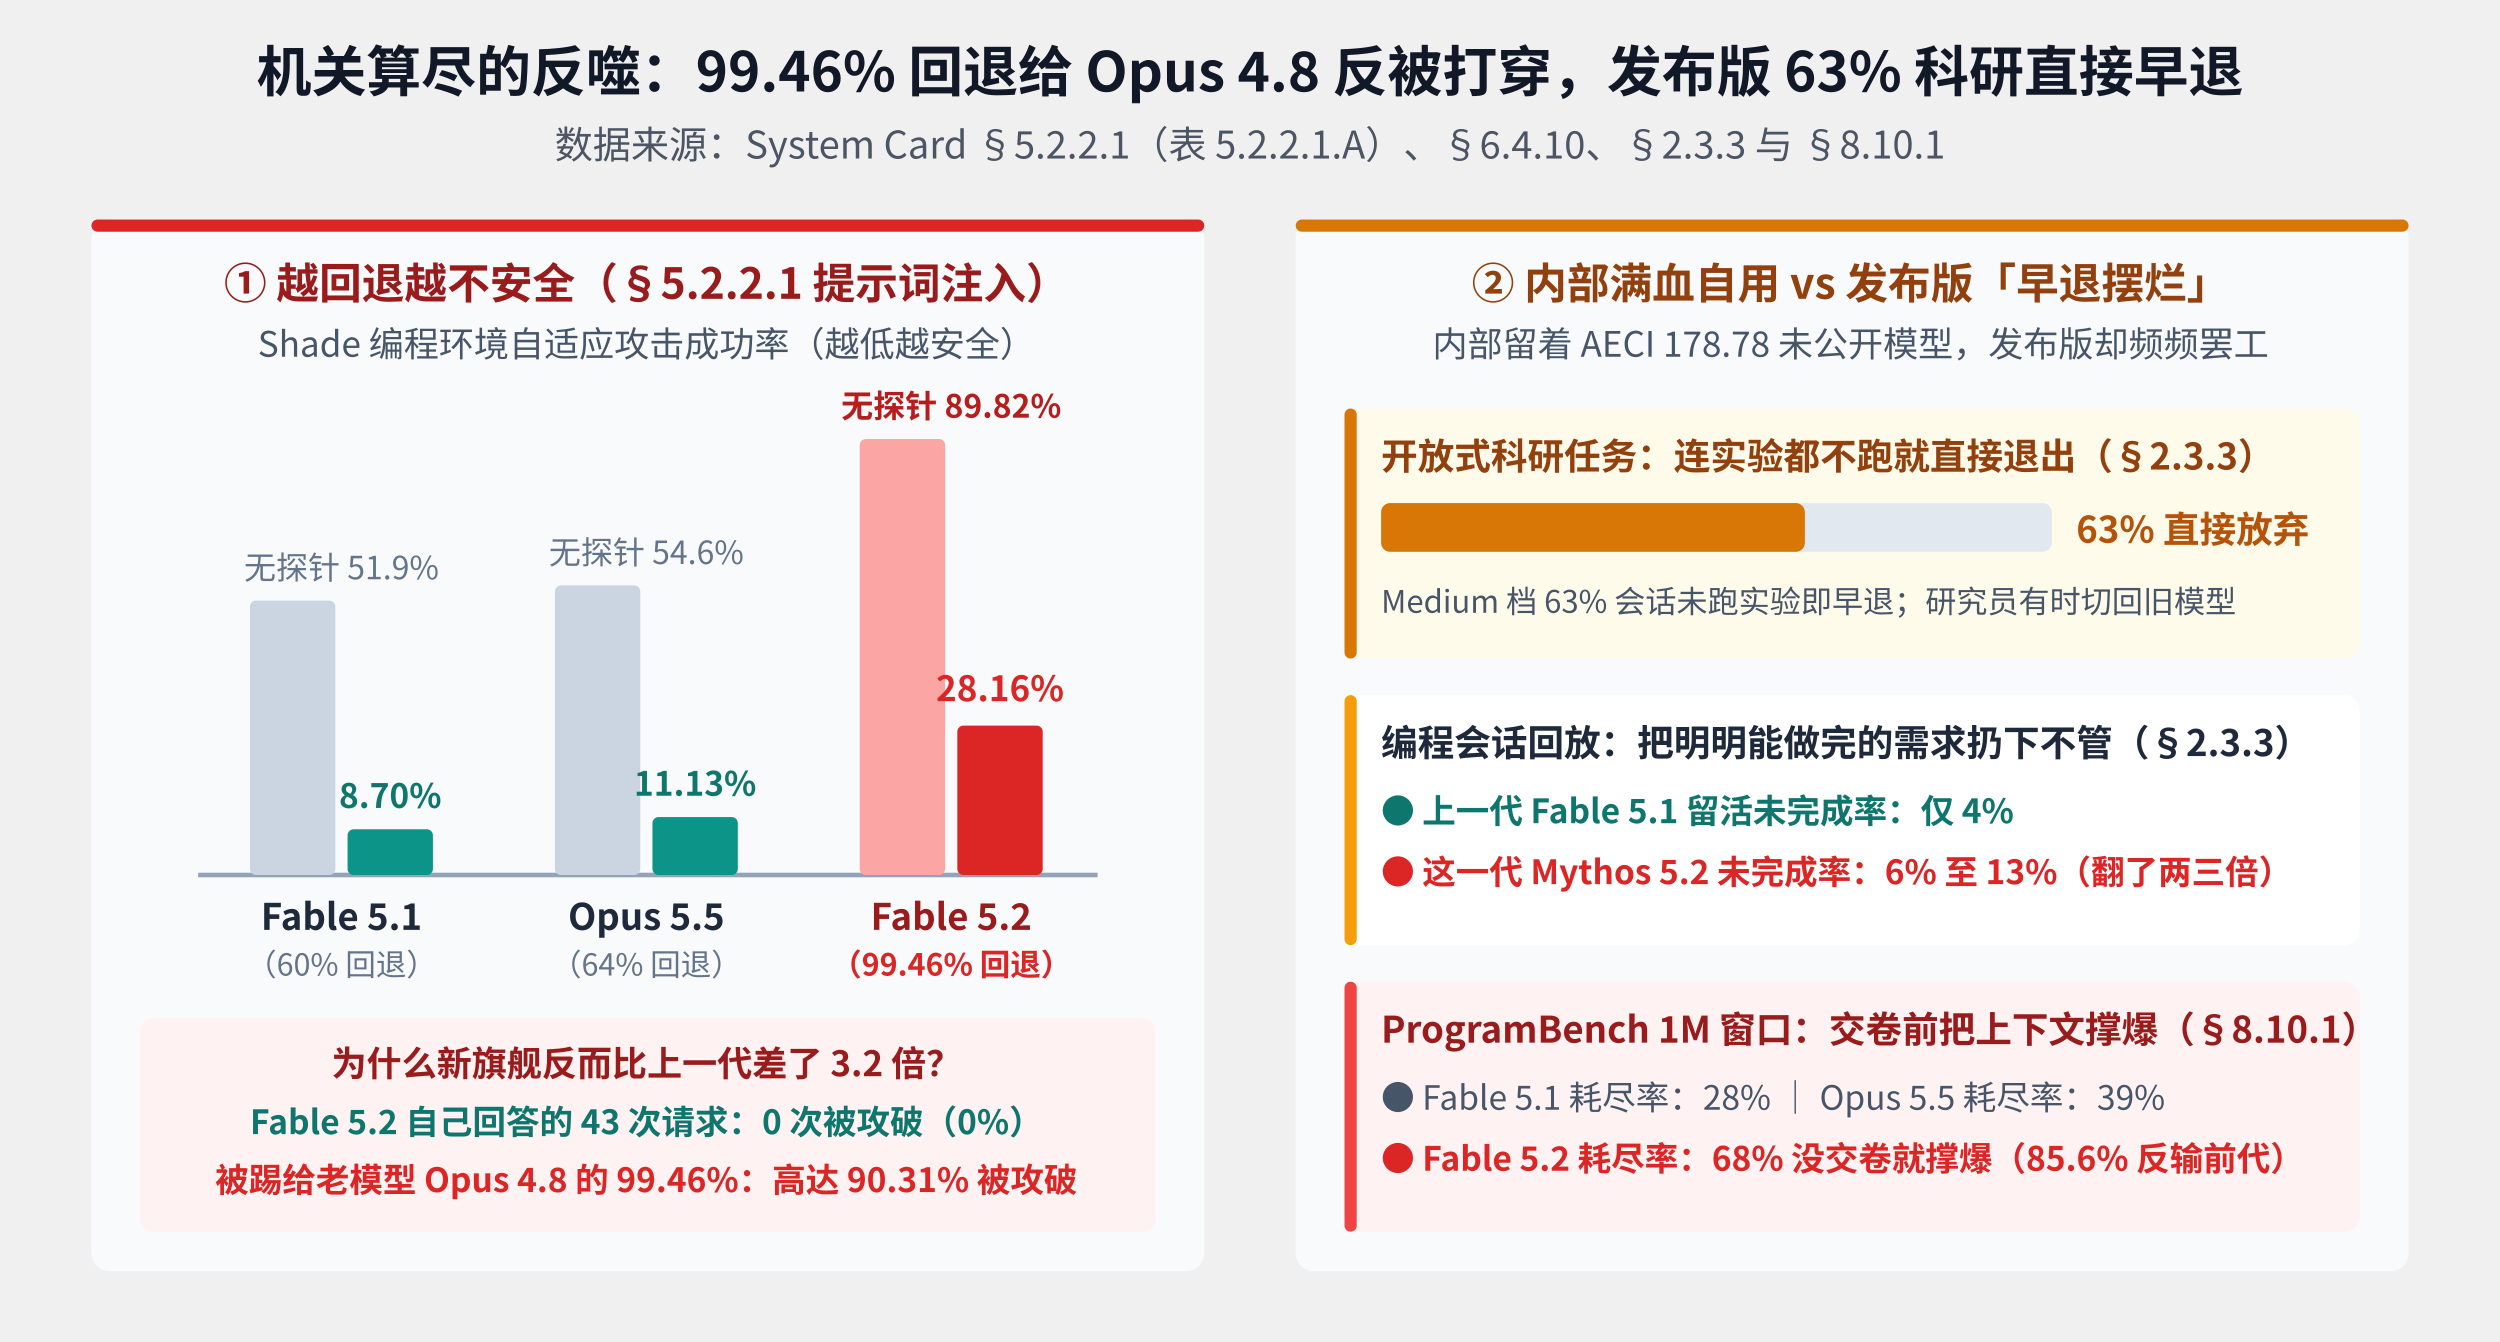
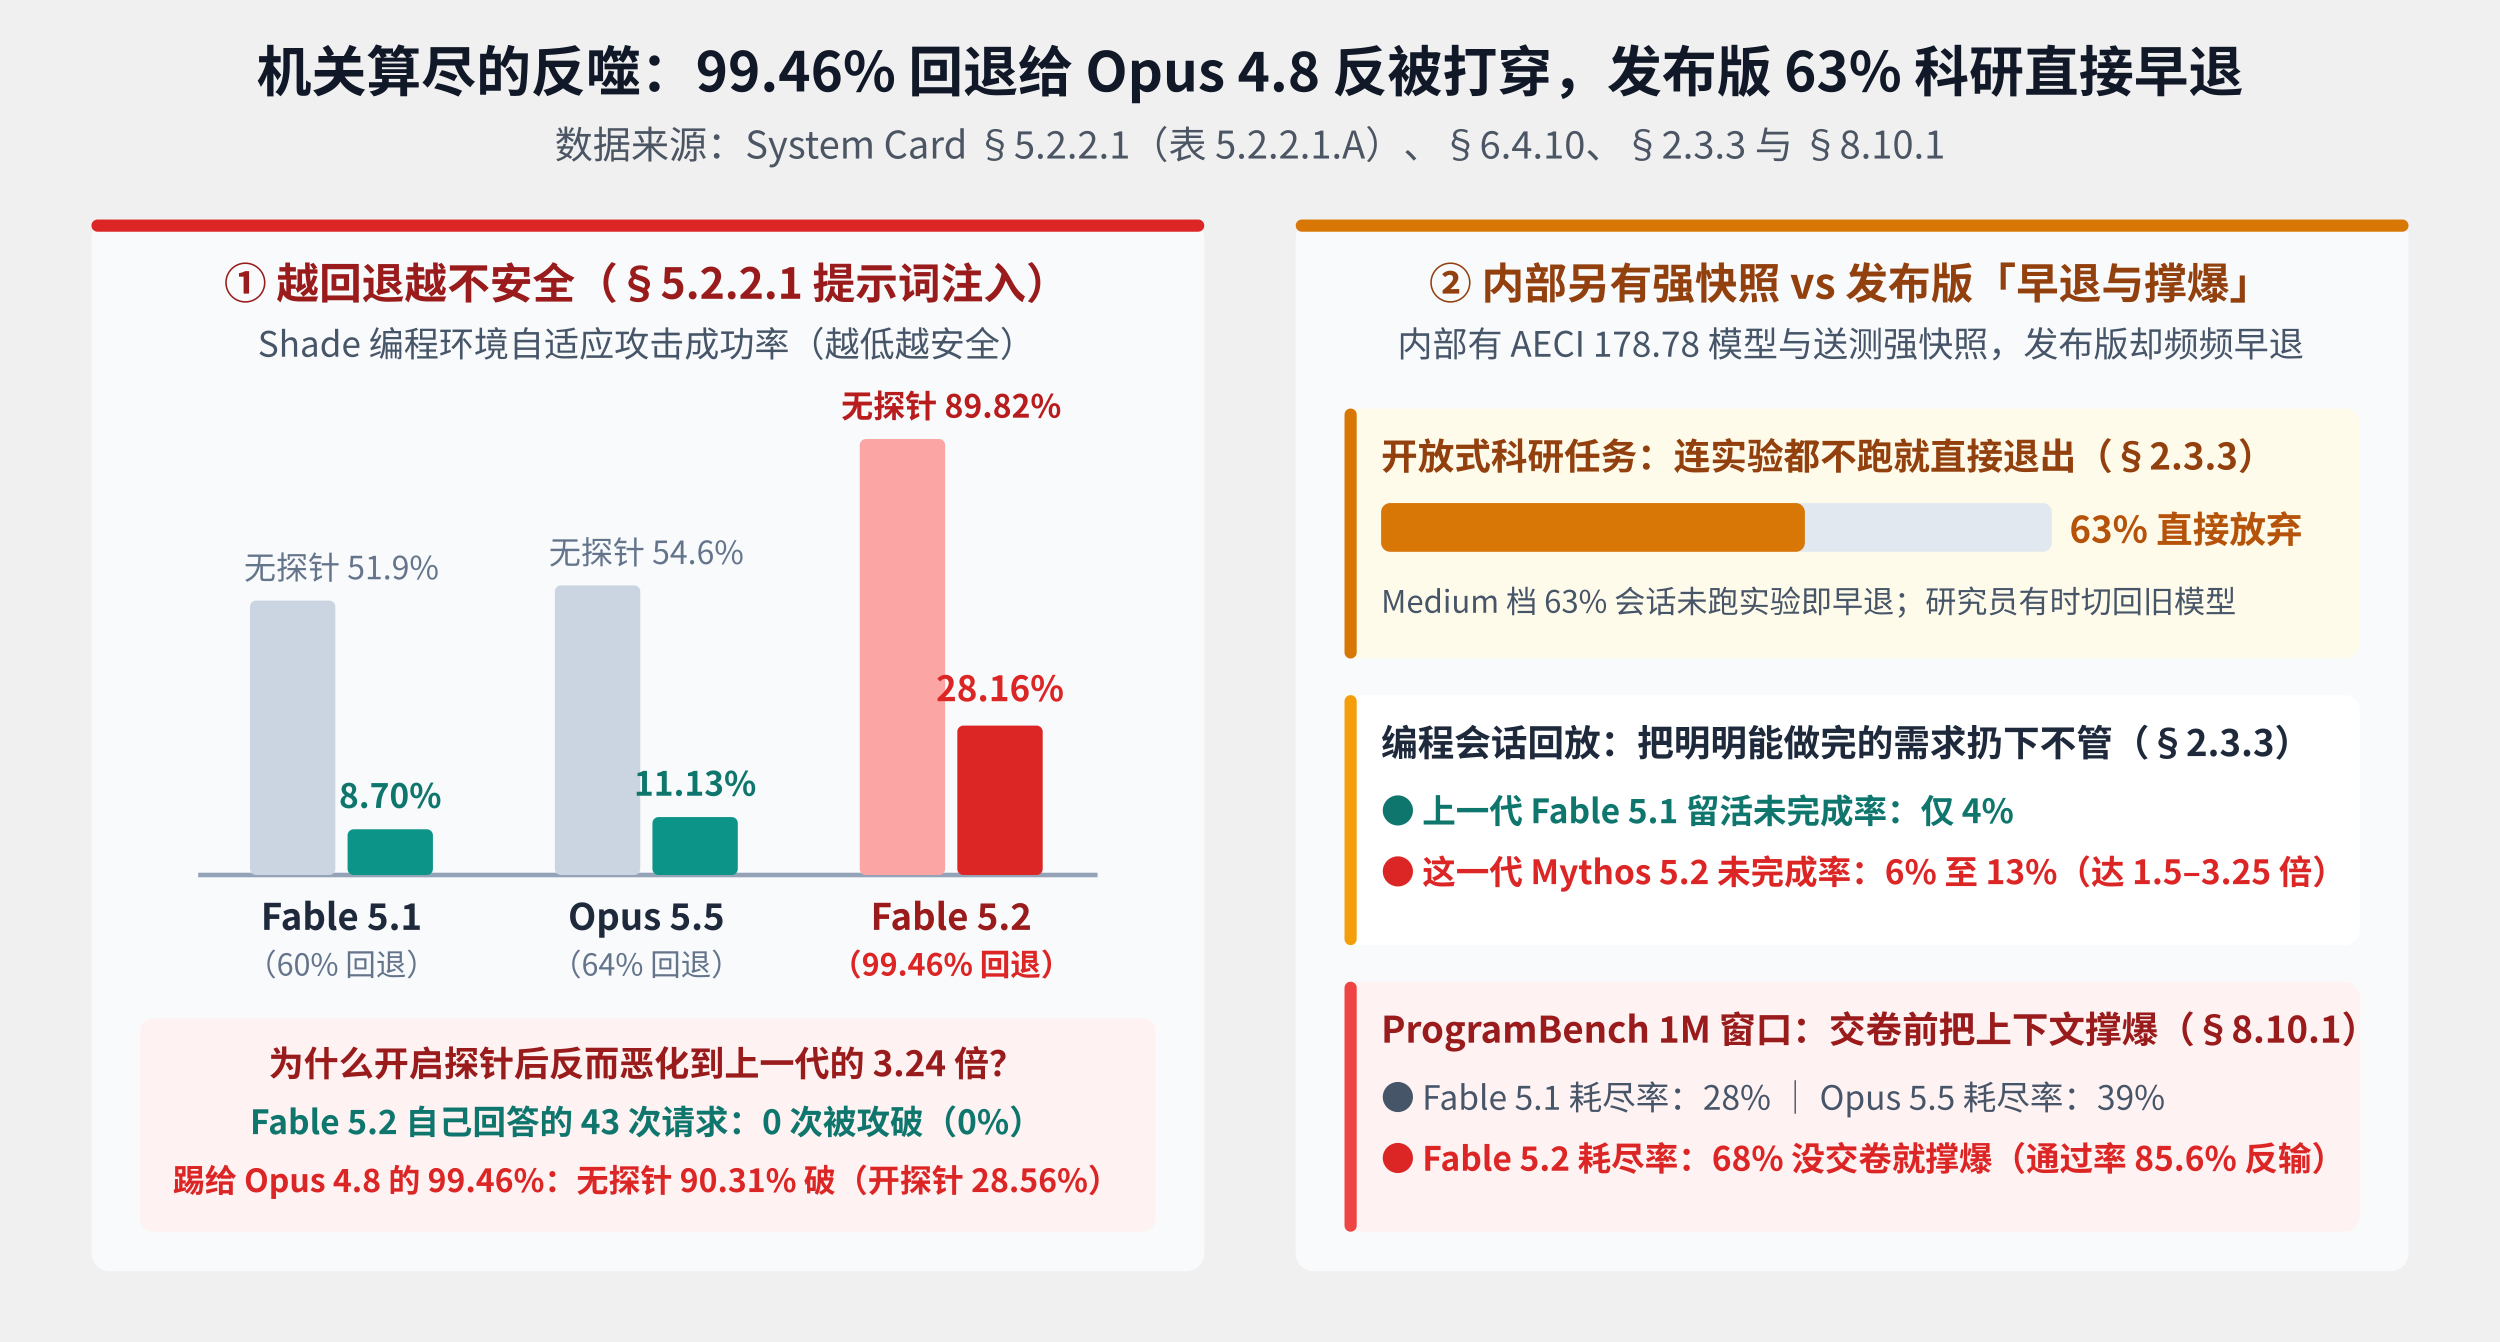
<svg xmlns="http://www.w3.org/2000/svg" viewBox="0 0 820 440" width="820" height="440" style="background-color:#ffffff;font-family:'WenQuanYi Micro Hei','Noto Sans CJK SC',sans-serif;">
  <text x="410" y="30" text-anchor="middle" font-size="18" font-weight="bold" fill="#111827">机关算尽的反噬：99.46% 回退给 Opus 4.8 反被打穿，发布版 63% 科研直接早退</text>
  <text x="410" y="52" text-anchor="middle" font-size="12.5" fill="#4b5563">数据来源：System Card §5.2.2.1（表 5.2.2.1.A）、§6.4.10、§2.3.3 与 §8.10.1</text>
  <g transform="translate(30, 72)">
    <rect x="0" y="0" width="365" height="345" fill="#f8fafc" rx="6" />
    <rect x="0" y="0" width="365" height="4" fill="#dc2626" rx="2" />
    <text x="182" y="26" text-anchor="middle" font-size="14" font-weight="bold" fill="#991b1b">① 越回退越不安全（§5.2.2.1 提示词注入）</text>
    <text x="182" y="45" text-anchor="middle" font-size="11.5" fill="#475569">Shade 编程环境自适应攻击成功率（越低越安全）</text>
    <line x1="35" y1="215" x2="330" y2="215" stroke="#94a3b8" stroke-width="1.5" />
    <text x="82" y="118" text-anchor="middle" font-size="10.5" fill="#64748b">无探针 51.9%</text>
    <rect x="52" y="125" width="28" height="90" fill="#cbd5e1" rx="2" />
    <text x="98" y="193" text-anchor="middle" font-size="11" font-weight="bold" fill="#0f766e">8.70%</text>
    <rect x="84" y="200" width="28" height="15" fill="#0d9488" rx="2" />
    <text x="82" y="233" text-anchor="middle" font-size="12" font-weight="bold" fill="#1e293b">Fable 5.1</text>
    <text x="82" y="248" text-anchor="middle" font-size="10" fill="#64748b">（60% 回退）</text>
    <text x="182" y="113" text-anchor="middle" font-size="10.5" fill="#64748b">无探针 54.6%</text>
    <rect x="152" y="120" width="28" height="95" fill="#cbd5e1" rx="2" />
    <text x="198" y="189" text-anchor="middle" font-size="11" font-weight="bold" fill="#0f766e">11.13%</text>
    <rect x="184" y="196" width="28" height="19" fill="#0d9488" rx="2" />
    <text x="182" y="233" text-anchor="middle" font-size="12" font-weight="bold" fill="#1e293b">Opus 5.5</text>
    <text x="182" y="248" text-anchor="middle" font-size="10" fill="#64748b">（64% 回退）</text>
    <text x="282" y="65" text-anchor="middle" font-size="10.5" font-weight="bold" fill="#b91c1c">无探针 89.82%</text>
    <rect x="252" y="72" width="28" height="143" fill="#fca5a5" rx="2" />
    <text x="298" y="158" text-anchor="middle" font-size="11.5" font-weight="bold" fill="#dc2626">28.16%</text>
    <rect x="284" y="166" width="28" height="49" fill="#dc2626" rx="2" />
    <text x="282" y="233" text-anchor="middle" font-size="12" font-weight="bold" fill="#991b1b">Fable 5.2</text>
    <text x="282" y="248" text-anchor="middle" font-size="10" font-weight="bold" fill="#dc2626">（99.46% 回退）</text>
    <rect x="16" y="262" width="333" height="70" fill="#fef2f2" rx="4" />
-     <text x="182" y="281" text-anchor="middle" font-size="11.5" font-weight="bold" fill="#991b1b">为什么新旗舰反而比上一代差了 3.2 倍？</text>
+     <text x="182" y="281" text-anchor="middle" font-size="11.5" font-weight="bold" fill="#991b1b">为什么开启探针后反而恶化到上一代的 3.24 倍？</text>
    <text x="182" y="300" text-anchor="middle" font-size="11" font-weight="bold" fill="#0f766e">Fable 5.2 自己回答的 43 次请求：0 次被攻破（0%）</text>
-     <text x="182" y="319" text-anchor="middle" font-size="11" font-weight="bold" fill="#dc2626">被踢给老模型 Opus 4.8 的 99.46%：高达 90.31% 被攻破</text>
+     <text x="182" y="319" text-anchor="middle" font-size="10.5" font-weight="bold" fill="#dc2626">踢给 Opus 4.8 的 99.46%：无探针 90.31% 破（开探针 28.56%）</text>
  </g>
  <g transform="translate(425, 72)">
    <rect x="0" y="0" width="365" height="345" fill="#f8fafc" rx="6" />
    <rect x="0" y="0" width="365" height="4" fill="#d97706" rx="2" />
-     <text x="182" y="26" text-anchor="middle" font-size="14" font-weight="bold" fill="#92400e">② 内部满血自用 vs 发布版「早退摆烂」</text>
-     <text x="182" y="45" text-anchor="middle" font-size="11.5" fill="#475569">内部留着 AECI 178.78 未公开模型，发布版却频频罢工</text>
+     <text x="182" y="26" text-anchor="middle" font-size="14" font-weight="bold" fill="#92400e">② 内部另有强快照 vs 发布版「早退与撑爆」</text>
+     <text x="182" y="45" text-anchor="middle" font-size="11.5" fill="#475569">内部有 AECI 178.78 模型与送测强快照，发布版却频频早退</text>
    <rect x="16" y="62" width="333" height="82" fill="#fffbeb" rx="5" />
    <rect x="16" y="62" width="4" height="82" fill="#d97706" rx="2" />
    <text x="28" y="82" font-size="12" font-weight="bold" fill="#92400e">开放式科研任务：连实验都不跑就直接退出（§2.3.3）</text>
    <rect x="28" y="93" width="220" height="16" fill="#e2e8f0" rx="3" />
    <rect x="28" y="93" width="139" height="16" fill="#d97706" rx="3" />
-     <text x="256" y="106" font-size="12" font-weight="bold" fill="#b45309">63% 直接放弃</text>
+     <text x="256" y="106" text-anchor="middle" font-size="12" font-weight="bold" fill="#b45309" dx="36">63% 直接放弃</text>
    <text x="28" y="129" font-size="10.2" fill="#475569">Medium 档 63% 会话未跑实验即早退；研究员有时切回旧模型</text>
    <rect x="16" y="156" width="333" height="82" fill="#ffffff" rx="5" />
    <rect x="16" y="156" width="4" height="82" fill="#f59e0b" rx="2" />
    <text x="28" y="176" font-size="12" font-weight="bold" fill="#1e293b">编程会话回放：把明明能做完的需求扔下不管（§2.3.3）</text>
    <text x="28" y="198" font-size="11" fill="#0f766e" font-weight="bold">● 上一代 Fable 5.1 留活未完成率：仅 4%</text>
-     <text x="28" y="218" font-size="11" fill="#dc2626" font-weight="bold">● 这一代 Mythos 5.2 未完成率：6% 至 13%（翻了两三倍）</text>
+     <text x="28" y="218" font-size="11" fill="#dc2626" font-weight="bold">● 这一代 Mythos 5.2 未完成率：6% 至 13%（达 1.5–3.25 倍）</text>
    <rect x="16" y="250" width="333" height="82" fill="#fef2f2" rx="5" />
    <rect x="16" y="250" width="4" height="82" fill="#ef4444" rx="2" />
    <text x="28" y="270" font-size="12" font-weight="bold" fill="#991b1b">ProgramBench 1M 窗口：交卷前把上下文撑爆（§8.10.1）</text>
    <text x="28" y="292" font-size="11" fill="#475569">● Fable 5.1 耗尽率：28% ｜ Opus 5.5 耗尽率：39%</text>
-     <text x="28" y="312" font-size="11" font-weight="bold" fill="#dc2626">● Fable 5.2 耗尽率：68% 没交卷就撑爆（85.6% 反输前代）</text>
+     <text x="28" y="312" font-size="11" font-weight="bold" fill="#dc2626">● Fable 5.2 耗尽率：68% 没交卷就撑爆（通过率 85.6% 反输）</text>
  </g>
</svg>
